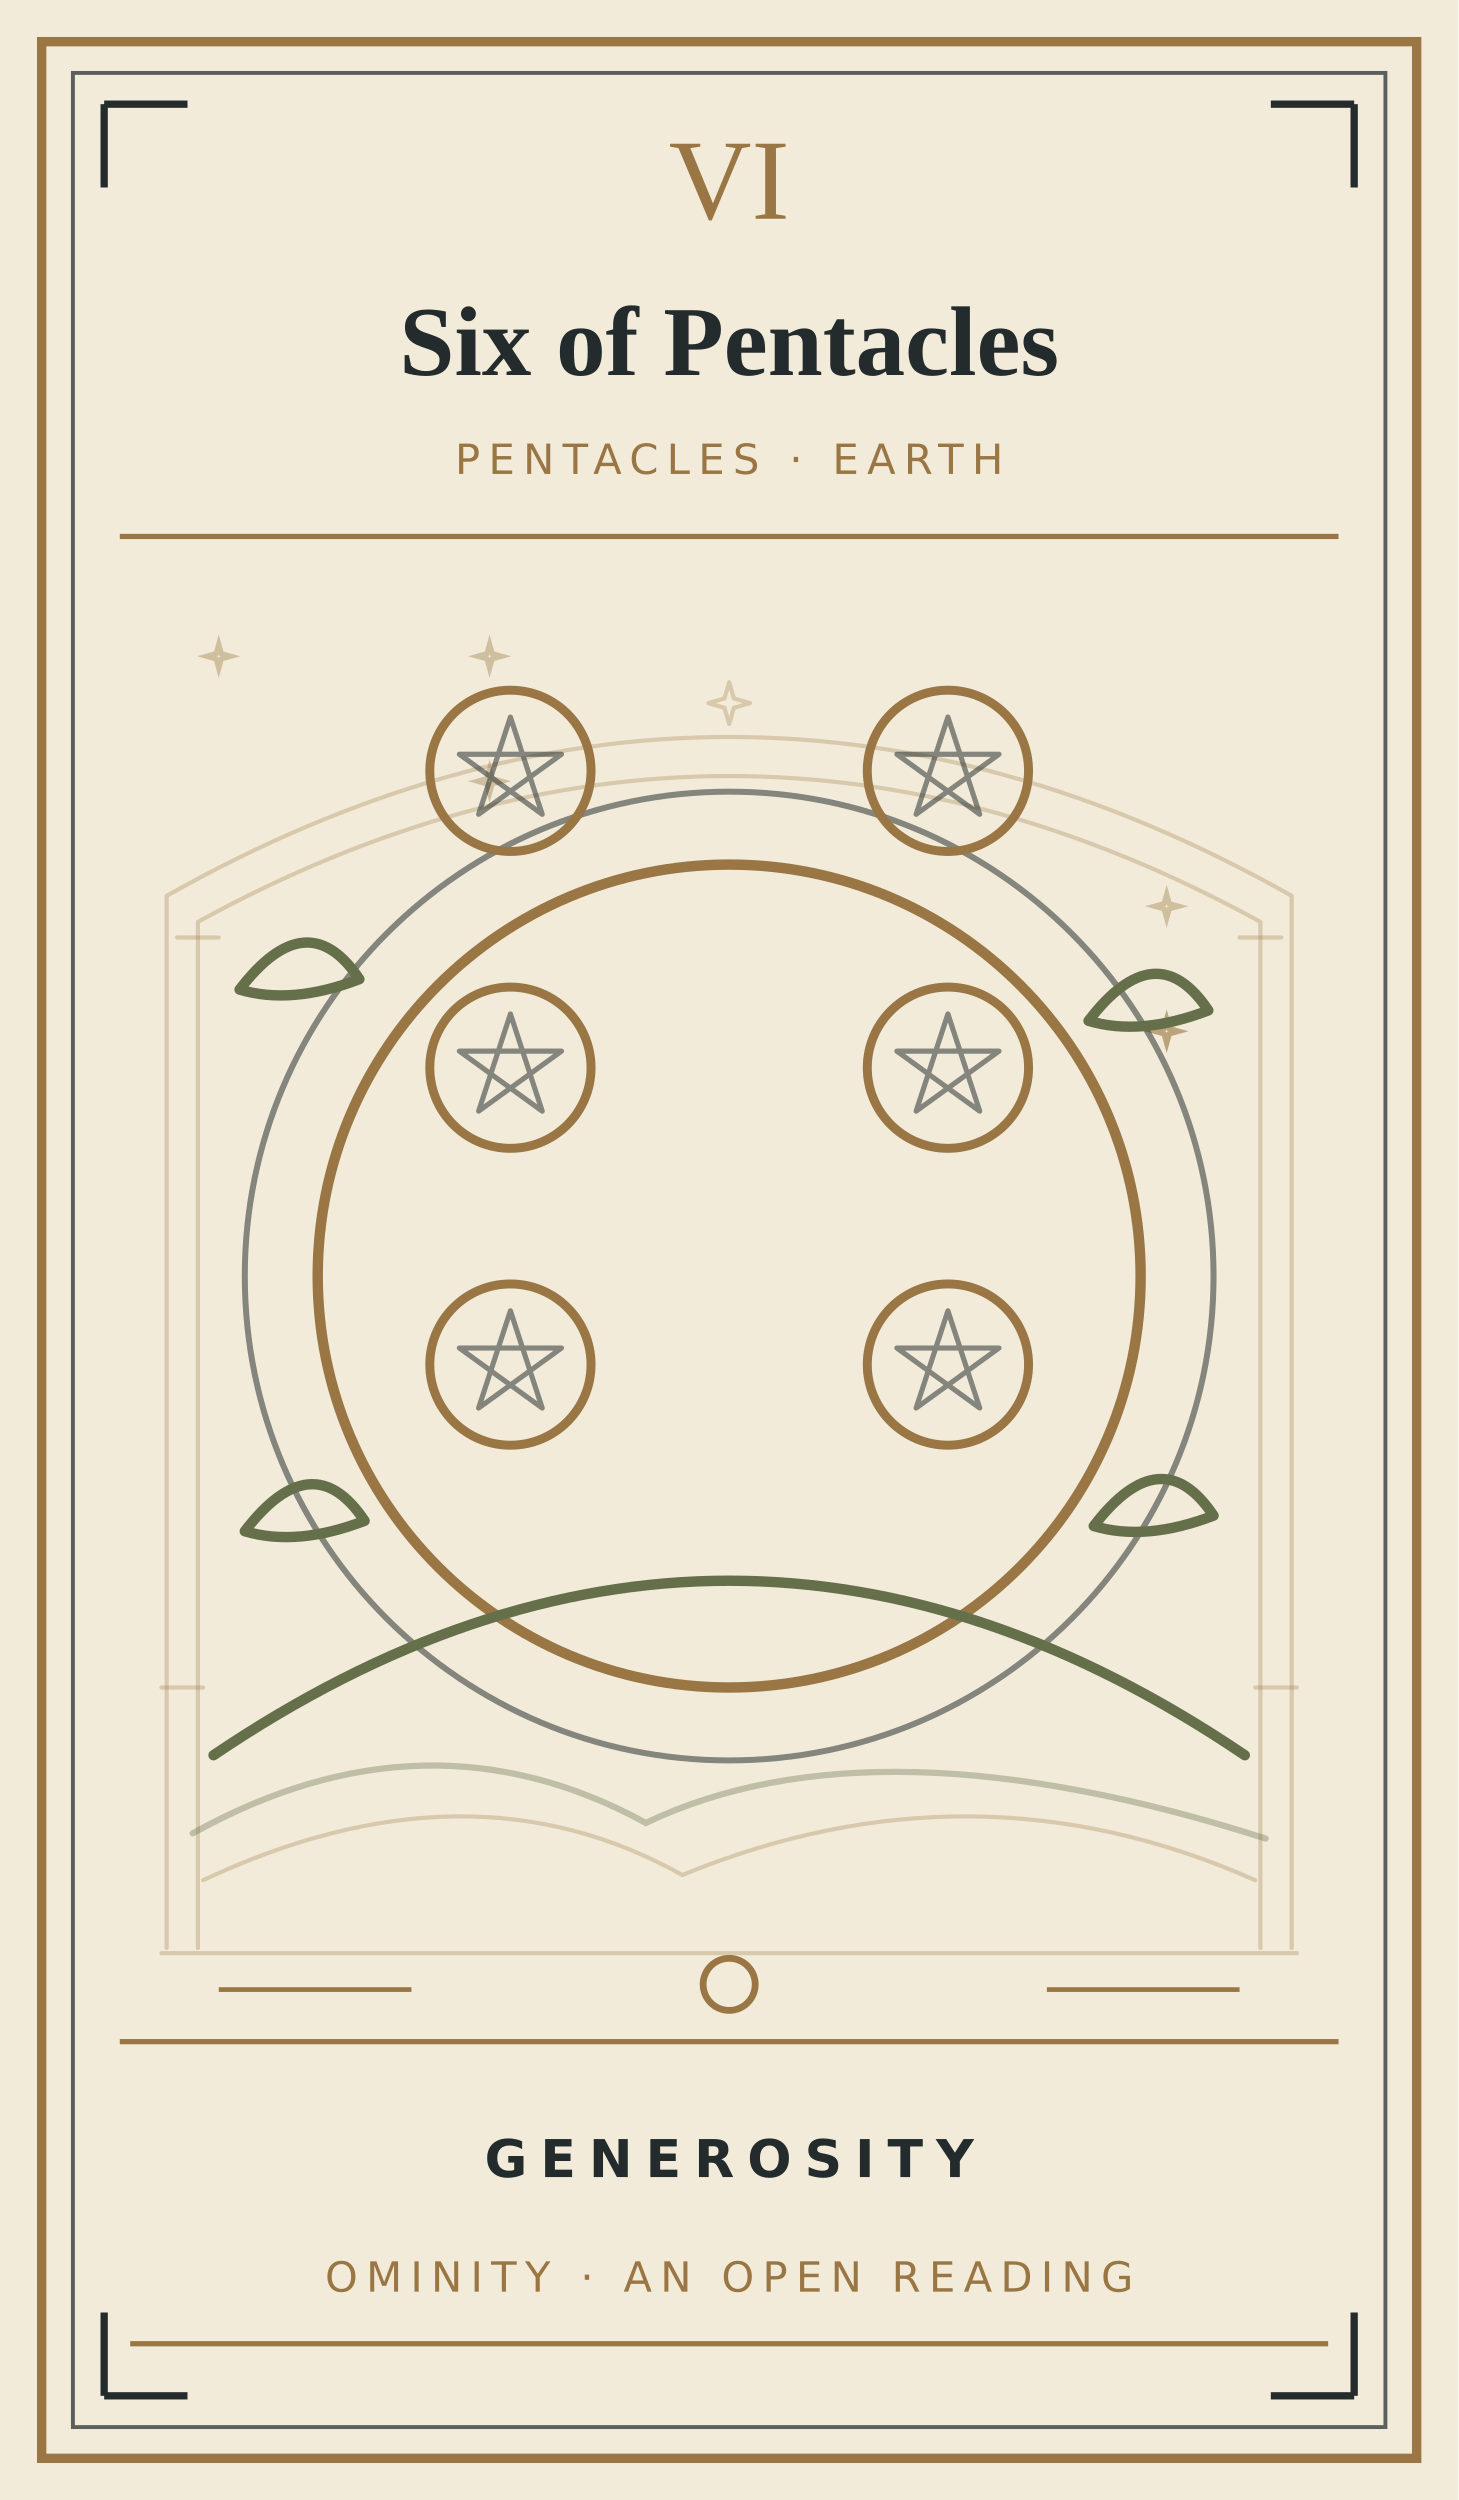
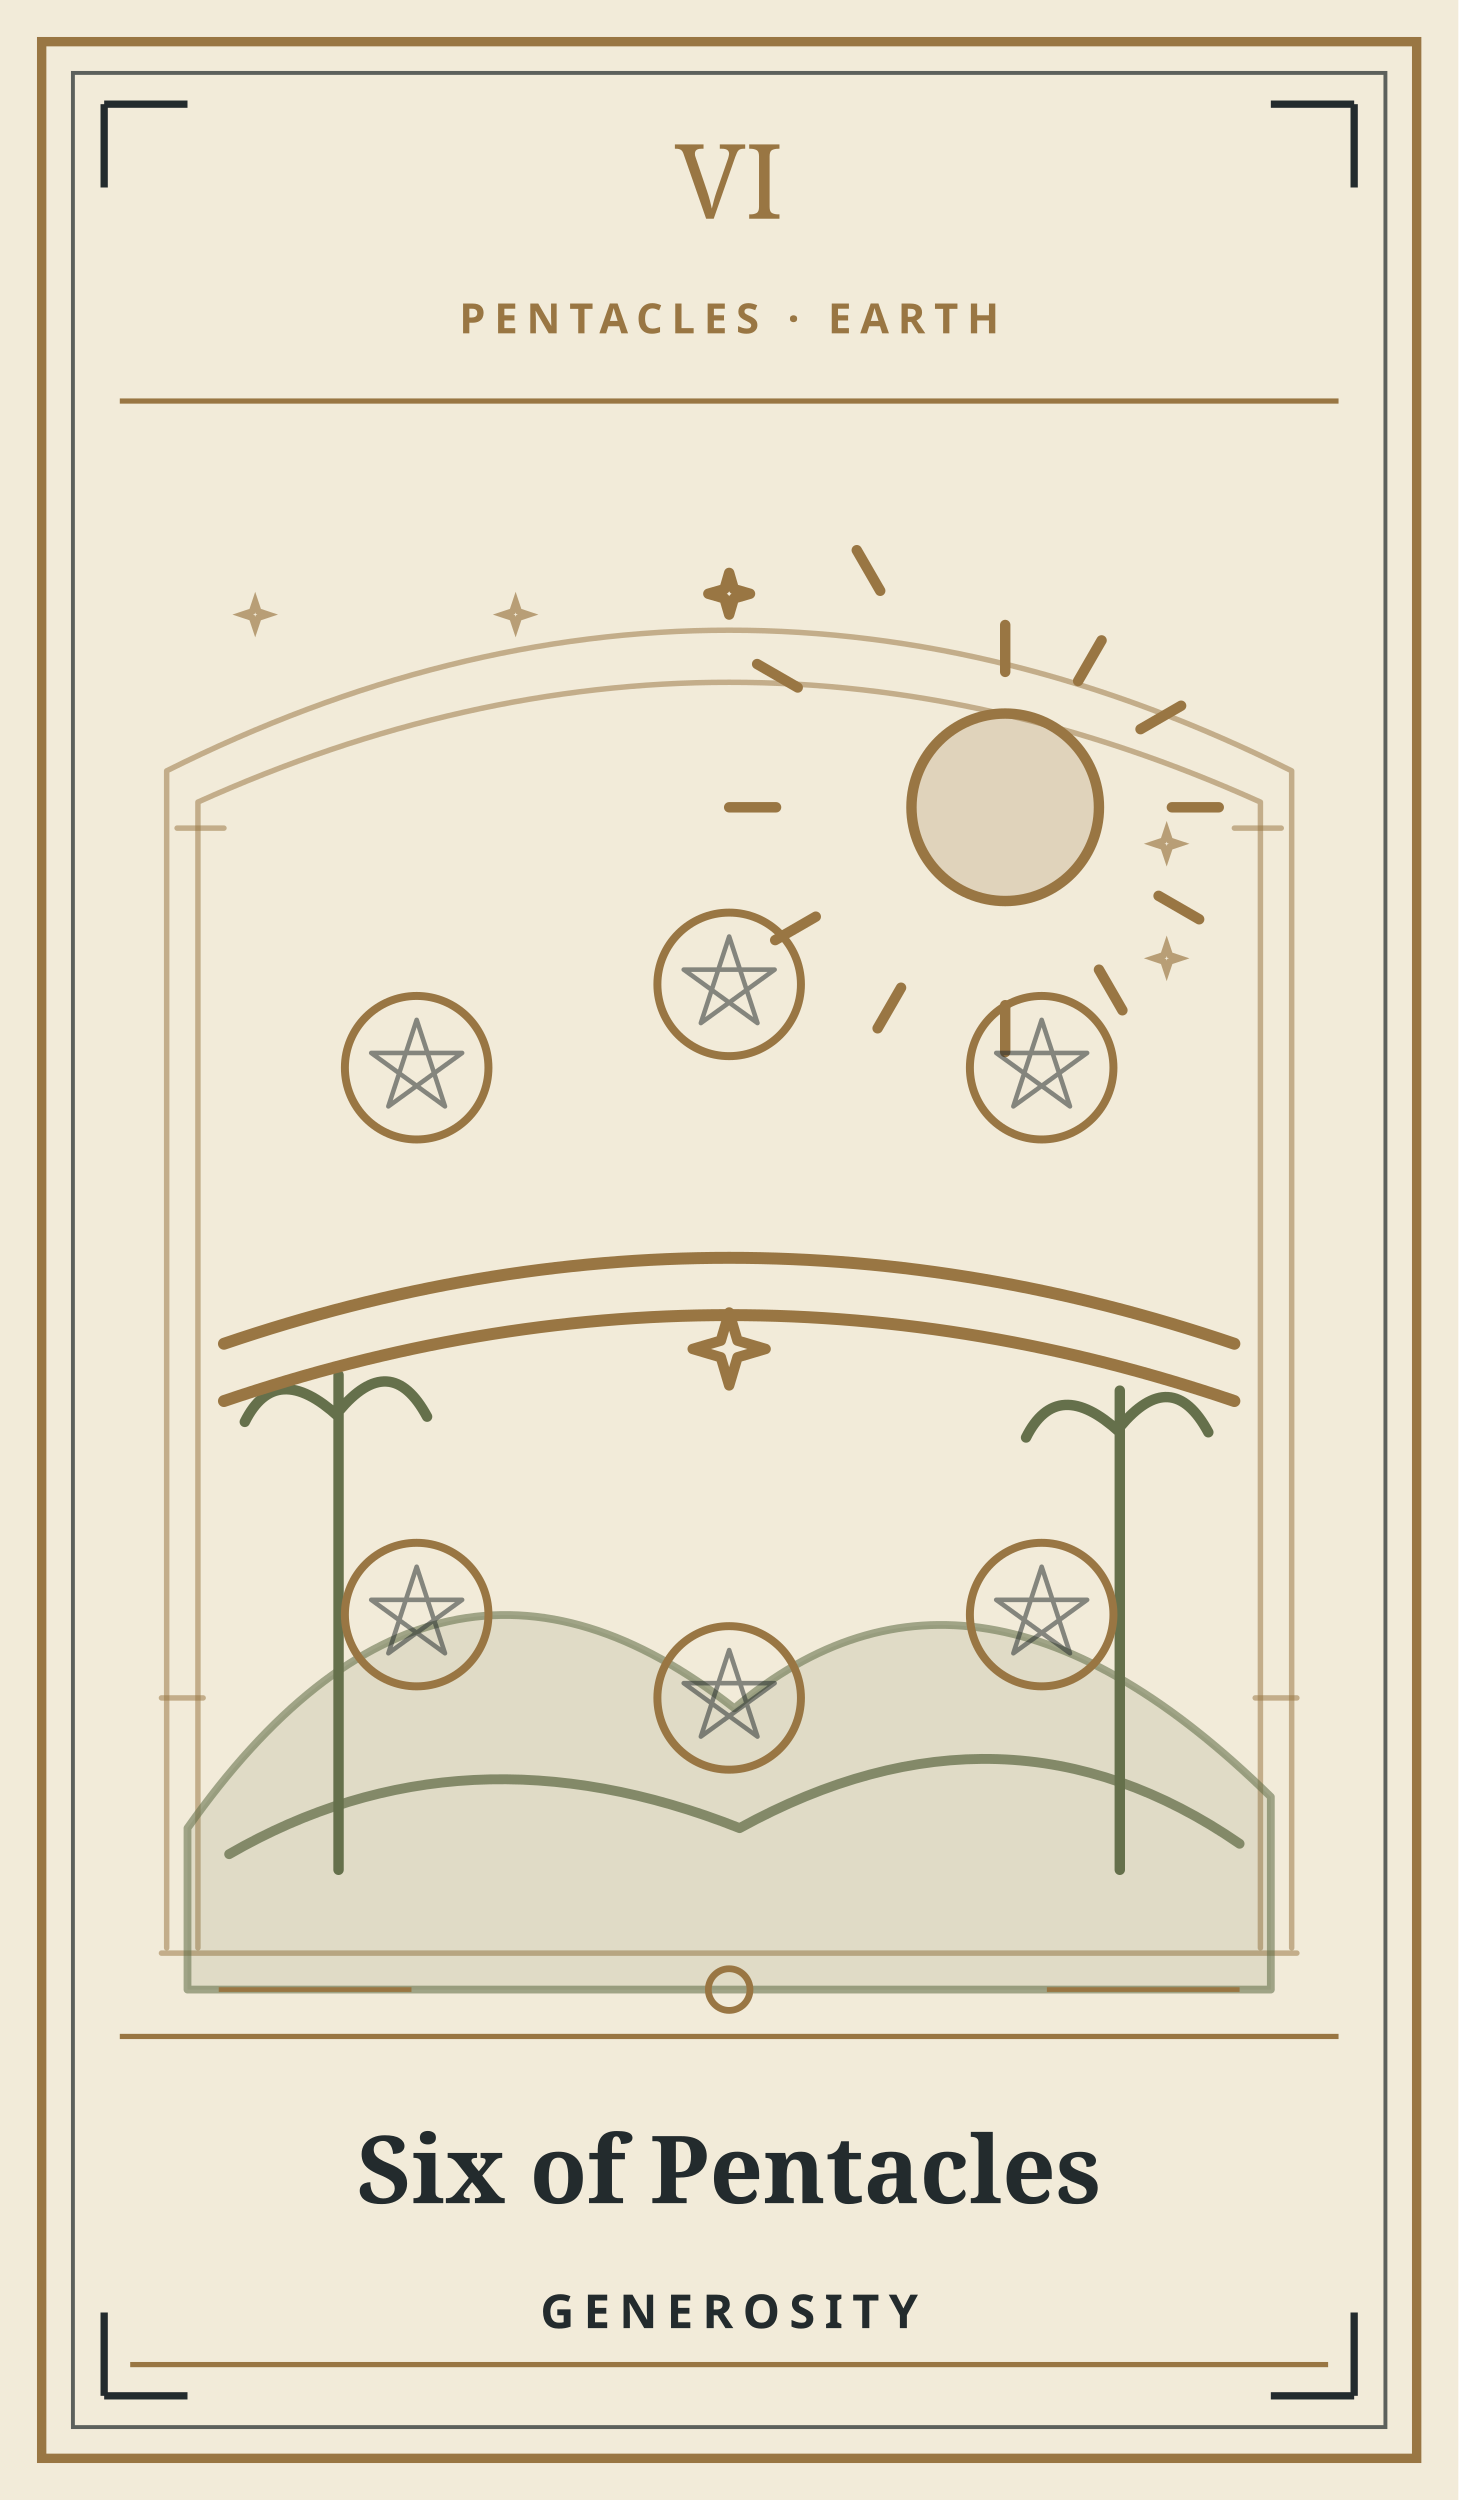
<svg xmlns="http://www.w3.org/2000/svg" width="280" height="480" viewBox="0 0 280 480" role="img" aria-labelledby="title description">
  <style>
.ink{fill:none;stroke:#232b2d;stroke-width:2.3;stroke-linecap:round;stroke-linejoin:round}
.fine{fill:none;stroke:#232b2d;stroke-opacity:.53;stroke-width:1.15;stroke-linecap:round;stroke-linejoin:round}
.gold{fill:none;stroke:#997643;stroke-width:2;stroke-linecap:round;stroke-linejoin:round}
- .faint{fill:none;stroke:#997643;stroke-opacity:.38;stroke-width:1}
+ .faint{fill:none;stroke:#997643;stroke-opacity:.66;stroke-width:1.25}
+ .inkfill{fill:#232b2d;stroke:#232b2d;stroke-width:1}
+ .distant{fill:#65704b;fill-opacity:.13;stroke:#65704b;stroke-opacity:.58;stroke-width:1.5;stroke-linejoin:round}
+ .terrain{fill:none;stroke:#65704b;stroke-opacity:.76;stroke-width:1.9;stroke-linecap:round;stroke-linejoin:round}
+ .halo{fill:#997643;fill-opacity:.10;stroke:#997643;stroke-width:1.25}
+ .cloud{fill:none;stroke:#232b2d;stroke-opacity:.32;stroke-width:1.3;stroke-linecap:round}
+ .wind{fill:none;stroke:#65704b;stroke-opacity:.60;stroke-width:1.1;stroke-linecap:round}
+ .hands{fill:none;stroke:#232b2d;stroke-width:2.4;stroke-linecap:round;stroke-linejoin:round}
+ .arch{fill:none;stroke:#997643;stroke-width:1.8;stroke-linecap:round;stroke-linejoin:round}
+ .tension{fill:none;stroke:#65704b;stroke-opacity:.55;stroke-width:1.5;stroke-linecap:round}
+ .bridge{fill:none;stroke:#997643;stroke-width:2.3;stroke-linecap:round}
+ .ridge{fill:none;stroke:#232b2d;stroke-opacity:.46;stroke-width:1.6;stroke-linejoin:round}
+ .motion{fill:none;stroke:#65704b;stroke-opacity:.54;stroke-width:2;stroke-linecap:round}
+ .beast{fill:#65704b;fill-opacity:.23;stroke:#232b2d;stroke-width:1.8;stroke-linejoin:round}
+ .regalia{fill:#997643;fill-opacity:.25;stroke:#997643;stroke-width:1.6;stroke-linejoin:round}
+ .petal{fill:#f2ebd9;stroke:#65704b;stroke-width:1.5}
.wash{fill:#65704b;fill-opacity:.11;stroke:#232b2d;stroke-width:1.8;stroke-linejoin:round}
.column{fill:#f2ebd9;stroke:#232b2d;stroke-width:2.1}
.sun{fill:#997643;fill-opacity:.2;stroke:#997643;stroke-width:2}
.paperfill{fill:#f2ebd9;stroke:#232b2d;stroke-width:1.8}
.lantern{fill:#997643;fill-opacity:.35;stroke:#232b2d;stroke-width:2}
.vine{fill:none;stroke:#65704b;stroke-width:2;stroke-linecap:round;stroke-linejoin:round}
.water{fill:none;stroke:#65704b;stroke-width:2;stroke-linecap:round}
.chain{fill:none;stroke:#997643;stroke-width:3;stroke-dasharray:4 4}
.lightning{fill:none;stroke:#65704b;stroke-width:7;stroke-linecap:square;stroke-linejoin:miter}
- .ghost{fill:none;stroke:#997643;stroke-opacity:.29;stroke-width:.8;stroke-linecap:round;stroke-linejoin:round}
- .landscape{fill:none;stroke:#65704b;stroke-opacity:.36;stroke-width:1.2;stroke-linecap:round}
- .hatch{fill:none;stroke:#232b2d;stroke-opacity:.25;stroke-width:.8;stroke-linecap:round}
- .label{font:600 10px 'DejaVu Sans',sans-serif;letter-spacing:2.5px;fill:#232b2d;text-anchor:middle}
- .number{font:22px Georgia,'Times New Roman',serif;fill:#997643;text-anchor:middle}
- .title{font:600 19px Georgia,'Times New Roman',serif;fill:#232b2d;text-anchor:middle}
- .small{font:8px 'DejaVu Sans',sans-serif;letter-spacing:1.6px;fill:#997643;text-anchor:middle}
+ .ghost{fill:none;stroke:#997643;stroke-opacity:.52;stroke-width:1.05;stroke-linecap:round;stroke-linejoin:round}
+ .landscape{fill:none;stroke:#65704b;stroke-opacity:.58;stroke-width:1.5;stroke-linecap:round}
+ .hatch{fill:none;stroke:#232b2d;stroke-opacity:.42;stroke-width:1;stroke-linecap:round}
</style>
  <rect width="280" height="480" fill="#f2ebd9" />
  <rect x="8" y="8" width="264" height="464" fill="none" stroke="#997643" stroke-width="1.8" />
  <rect x="14" y="14" width="252" height="452" fill="none" stroke="#232b2d" stroke-width=".75" opacity=".72" />
-   <path d="M23 103H257M23 392H257M25 450H255" stroke="#997643" stroke-width="1" />
+   <path d="M23 77H257M23 391H257M25 454H255" stroke="#997643" stroke-width="1" />
  <path d="M20 20L36 20M20 20L20 36M260 20L244 20M260 20L260 36M20 460L36 460M20 460L20 444M260 460L244 460M260 460L260 444" stroke="#232b2d" stroke-width="1.4" />
-   <text class="number" x="140" y="42">VI</text>
-   <text class="title" x="140" y="72">Six of Pentacles</text>
-   <text class="small" x="140" y="91">PENTACLES · EARTH</text>
+   <text class="number" x="140" y="42" font-family="Noto Serif" font-size="20" font-weight="400" fill="#997643" text-anchor="middle">VI</text>
+   <text class="small" x="140" y="64" font-family="Noto Sans" font-size="8" font-weight="600" letter-spacing="1.7" fill="#997643" text-anchor="middle">PENTACLES · EARTH</text>
  <g clip-path="url(#window)">
-     <path class="ghost" d="M32 374V172Q140 111 248 172V374" />
-     <path class="ghost" d="M38 374V177Q140 121 242 177V374" />
+     <path class="ghost" d="M32 374V148Q140 94 248 148V374" />
+     <path class="ghost" d="M38 374V154Q140 108 242 154V374" />
    <path class="ghost" d="M31 375H249" />
-     <path class="ghost" d="M140 131L140.9 134.1L144 135L140.9 135.9L140 139L139.1 135.9L136 135L139.1 134.1Z" />
-     <path class="ghost" d="M34 180L42 180M238 180L246 180M31 324L39 324M241 324L249 324" />
-     <path class="landscape" d="M37 352Q82 327 124 350Q168 329 243 353" />
-     <path class="ghost" d="M39 361Q90 337 131 360Q187 337 241 361" />
-     <path class="faint" d="M224 195.7L224.5 197.5L226.3 198L224.5 198.5L224 200.3L223.5 198.5L221.7 198L223.5 197.5Z" />
-     <path class="faint" d="M42 123.7L42.5 125.5L44.3 126L42.5 126.5L42 128.3L41.5 126.5L39.7 126L41.5 125.5Z" />
-     <path class="faint" d="M224 171.7L224.5 173.5L226.3 174L224.5 174.5L224 176.3L223.5 174.5L221.7 174L223.5 173.5Z" />
-     <path class="faint" d="M94 123.7L94.5 125.5L96.3 126L94.5 126.5L94 128.3L93.5 126.5L91.7 126L93.5 125.5Z" />
-     <path class="faint" d="M94 147.7L94.5 149.5L96.3 150L94.5 150.5L94 152.3L93.5 150.5L91.7 150L93.5 149.5Z" />
-     <path class="faint" d="M224 195.7L224.5 197.5L226.3 198L224.5 198.5L224 200.3L223.5 198.5L221.7 198L223.5 197.5Z" />
-     <circle class="gold" cx="140" cy="245" r="79" />
-     <circle class="fine" cx="140" cy="245" r="93" />
-     <path class="vine" d="M41 337Q140 270 239 337" />
-     <path class="vine" d="M46 190Q59 173 69 188Q56 193 46 190" />
-     <path class="vine" d="M209 196Q222 179 232 194Q219 199 209 196" />
-     <path class="vine" d="M47 294Q60 277 70 292Q57 297 47 294" />
-     <path class="vine" d="M210 293Q223 276 233 291Q220 296 210 293" />
-     <g transform="translate(98 148) scale(0.86)">
+     <path class="gold" d="M140 110L140.9 113.1L144 114L140.9 114.9L140 118L139.1 114.9L136 114L139.1 113.1Z" />
+     <path class="ghost" d="M34 159H43M237 159H246M31 326H39M241 326H249" />
+     <path class="faint" d="M224 181.6L224.6 183.4L226.4 184L224.6 184.6L224 186.4L223.4 184.6L221.6 184L223.4 183.4Z" />
+     <path class="faint" d="M49 115.6L49.6 117.4L51.4 118L49.6 118.6L49 120.4L48.4 118.6L46.6 118L48.4 117.4Z" />
+     <path class="faint" d="M224 159.6L224.6 161.4L226.4 162L224.6 162.6L224 164.4L223.4 162.6L221.6 162L223.4 161.4Z" />
+     <path class="faint" d="M99 115.6L99.6 117.4L101.4 118L99.6 118.6L99 120.4L98.4 118.6L96.6 118L98.4 117.4Z" />
+     <path class="distant" d="M36 351Q84 283 141 328Q187 289 244 345V382H36Z" />
+     <path class="terrain" d="M44 356Q89 330 142 351Q193 323 238 354" />
+     <path class="vine" d="M65 359V264M65 272Q53 261 47 273M65 271Q75 259 82 272" />
+     <path class="vine" d="M215 359V267M215 275Q203 264 197 276M215 274Q225 262 232 275" />
+     <circle class="sun" cx="193" cy="155" r="18" />
+     <path class="gold" d="M193 129L193 120" transform="rotate(0 193 155)" />
+     <path class="gold" d="M193 127L193 118" transform="rotate(30 193 155)" />
+     <path class="gold" d="M193 125L193 116" transform="rotate(60 193 155)" />
+     <path class="gold" d="M193 123L193 114" transform="rotate(90 193 155)" />
+     <path class="gold" d="M193 121L193 112" transform="rotate(120 193 155)" />
+     <path class="gold" d="M193 119L193 110" transform="rotate(150 193 155)" />
+     <path class="gold" d="M193 117L193 108" transform="rotate(180 193 155)" />
+     <path class="gold" d="M193 115L193 106" transform="rotate(210 193 155)" />
+     <path class="gold" d="M193 113L193 104" transform="rotate(240 193 155)" />
+     <path class="gold" d="M193 111L193 102" transform="rotate(270 193 155)" />
+     <path class="gold" d="M193 109L193 100" transform="rotate(300 193 155)" />
+     <path class="gold" d="M193 107L193 98" transform="rotate(330 193 155)" />
+     <path class="bridge" d="M43 258Q140 225 237 258M43 269Q140 236 237 269" />
+     <path class="gold" d="M140 252L141.6 257.4L147 259L141.6 260.6L140 266L138.4 260.6L133 259L138.4 257.4Z" />
+     <g transform="translate(80 205) scale(0.7656)">
      <circle class="gold" cx="0" cy="0" r="18" />
      <polyline class="fine" points="0.0,-12.0 7.1,9.7 -11.4,-3.7 11.4,-3.7 -7.1,9.7 0.0,-12.0" />
    </g>
-     <g transform="translate(182 148) scale(0.86)">
+     <g transform="translate(140 189) scale(0.7656)">
      <circle class="gold" cx="0" cy="0" r="18" />
      <polyline class="fine" points="0.0,-12.0 7.1,9.7 -11.4,-3.7 11.4,-3.7 -7.1,9.7 0.0,-12.0" />
    </g>
-     <g transform="translate(98 205) scale(0.86)">
+     <g transform="translate(200 205) scale(0.7656)">
      <circle class="gold" cx="0" cy="0" r="18" />
      <polyline class="fine" points="0.0,-12.0 7.1,9.7 -11.4,-3.7 11.4,-3.7 -7.1,9.7 0.0,-12.0" />
    </g>
-     <g transform="translate(182 205) scale(0.86)">
+     <g transform="translate(80 310) scale(0.7656)">
      <circle class="gold" cx="0" cy="0" r="18" />
      <polyline class="fine" points="0.0,-12.0 7.1,9.7 -11.4,-3.7 11.4,-3.7 -7.1,9.7 0.0,-12.0" />
    </g>
-     <g transform="translate(98 262) scale(0.86)">
+     <g transform="translate(140 326) scale(0.7656)">
      <circle class="gold" cx="0" cy="0" r="18" />
      <polyline class="fine" points="0.0,-12.0 7.1,9.7 -11.4,-3.7 11.4,-3.7 -7.1,9.7 0.0,-12.0" />
    </g>
-     <g transform="translate(182 262) scale(0.86)">
+     <g transform="translate(200 310) scale(0.7656)">
      <circle class="gold" cx="0" cy="0" r="18" />
      <polyline class="fine" points="0.0,-12.0 7.1,9.7 -11.4,-3.7 11.4,-3.7 -7.1,9.7 0.0,-12.0" />
    </g>
  </g>
  <defs>
    <clipPath id="window">
-       <rect x="24" y="106" width="232" height="282" />
+       <rect x="24" y="79" width="232" height="309" />
    </clipPath>
  </defs>
-   <path d="M42 382L79 382M201 382L238 382" stroke="#997643" stroke-width=".9" />
-   <circle cx="140" cy="381" r="5" fill="none" stroke="#997643" stroke-width="1.3" />
-   <text class="label" x="140" y="418">GENEROSITY</text>
-   <text class="small" x="140" y="440">OMINITY · AN OPEN READING</text>
+   <path d="M42 382H79M201 382H238" stroke="#997643" stroke-width=".9" />
+   <circle cx="140" cy="382" r="4" fill="none" stroke="#997643" stroke-width="1.3" />
+   <text class="title" x="140" y="423" font-family="Noto Serif" font-size="18" font-weight="600" fill="#232b2d" text-anchor="middle">Six of Pentacles</text>
+   <text class="label" x="140" y="447" font-family="Noto Sans" font-size="9" font-weight="600" letter-spacing="1.8" fill="#232b2d" text-anchor="middle">GENEROSITY</text>
</svg>
